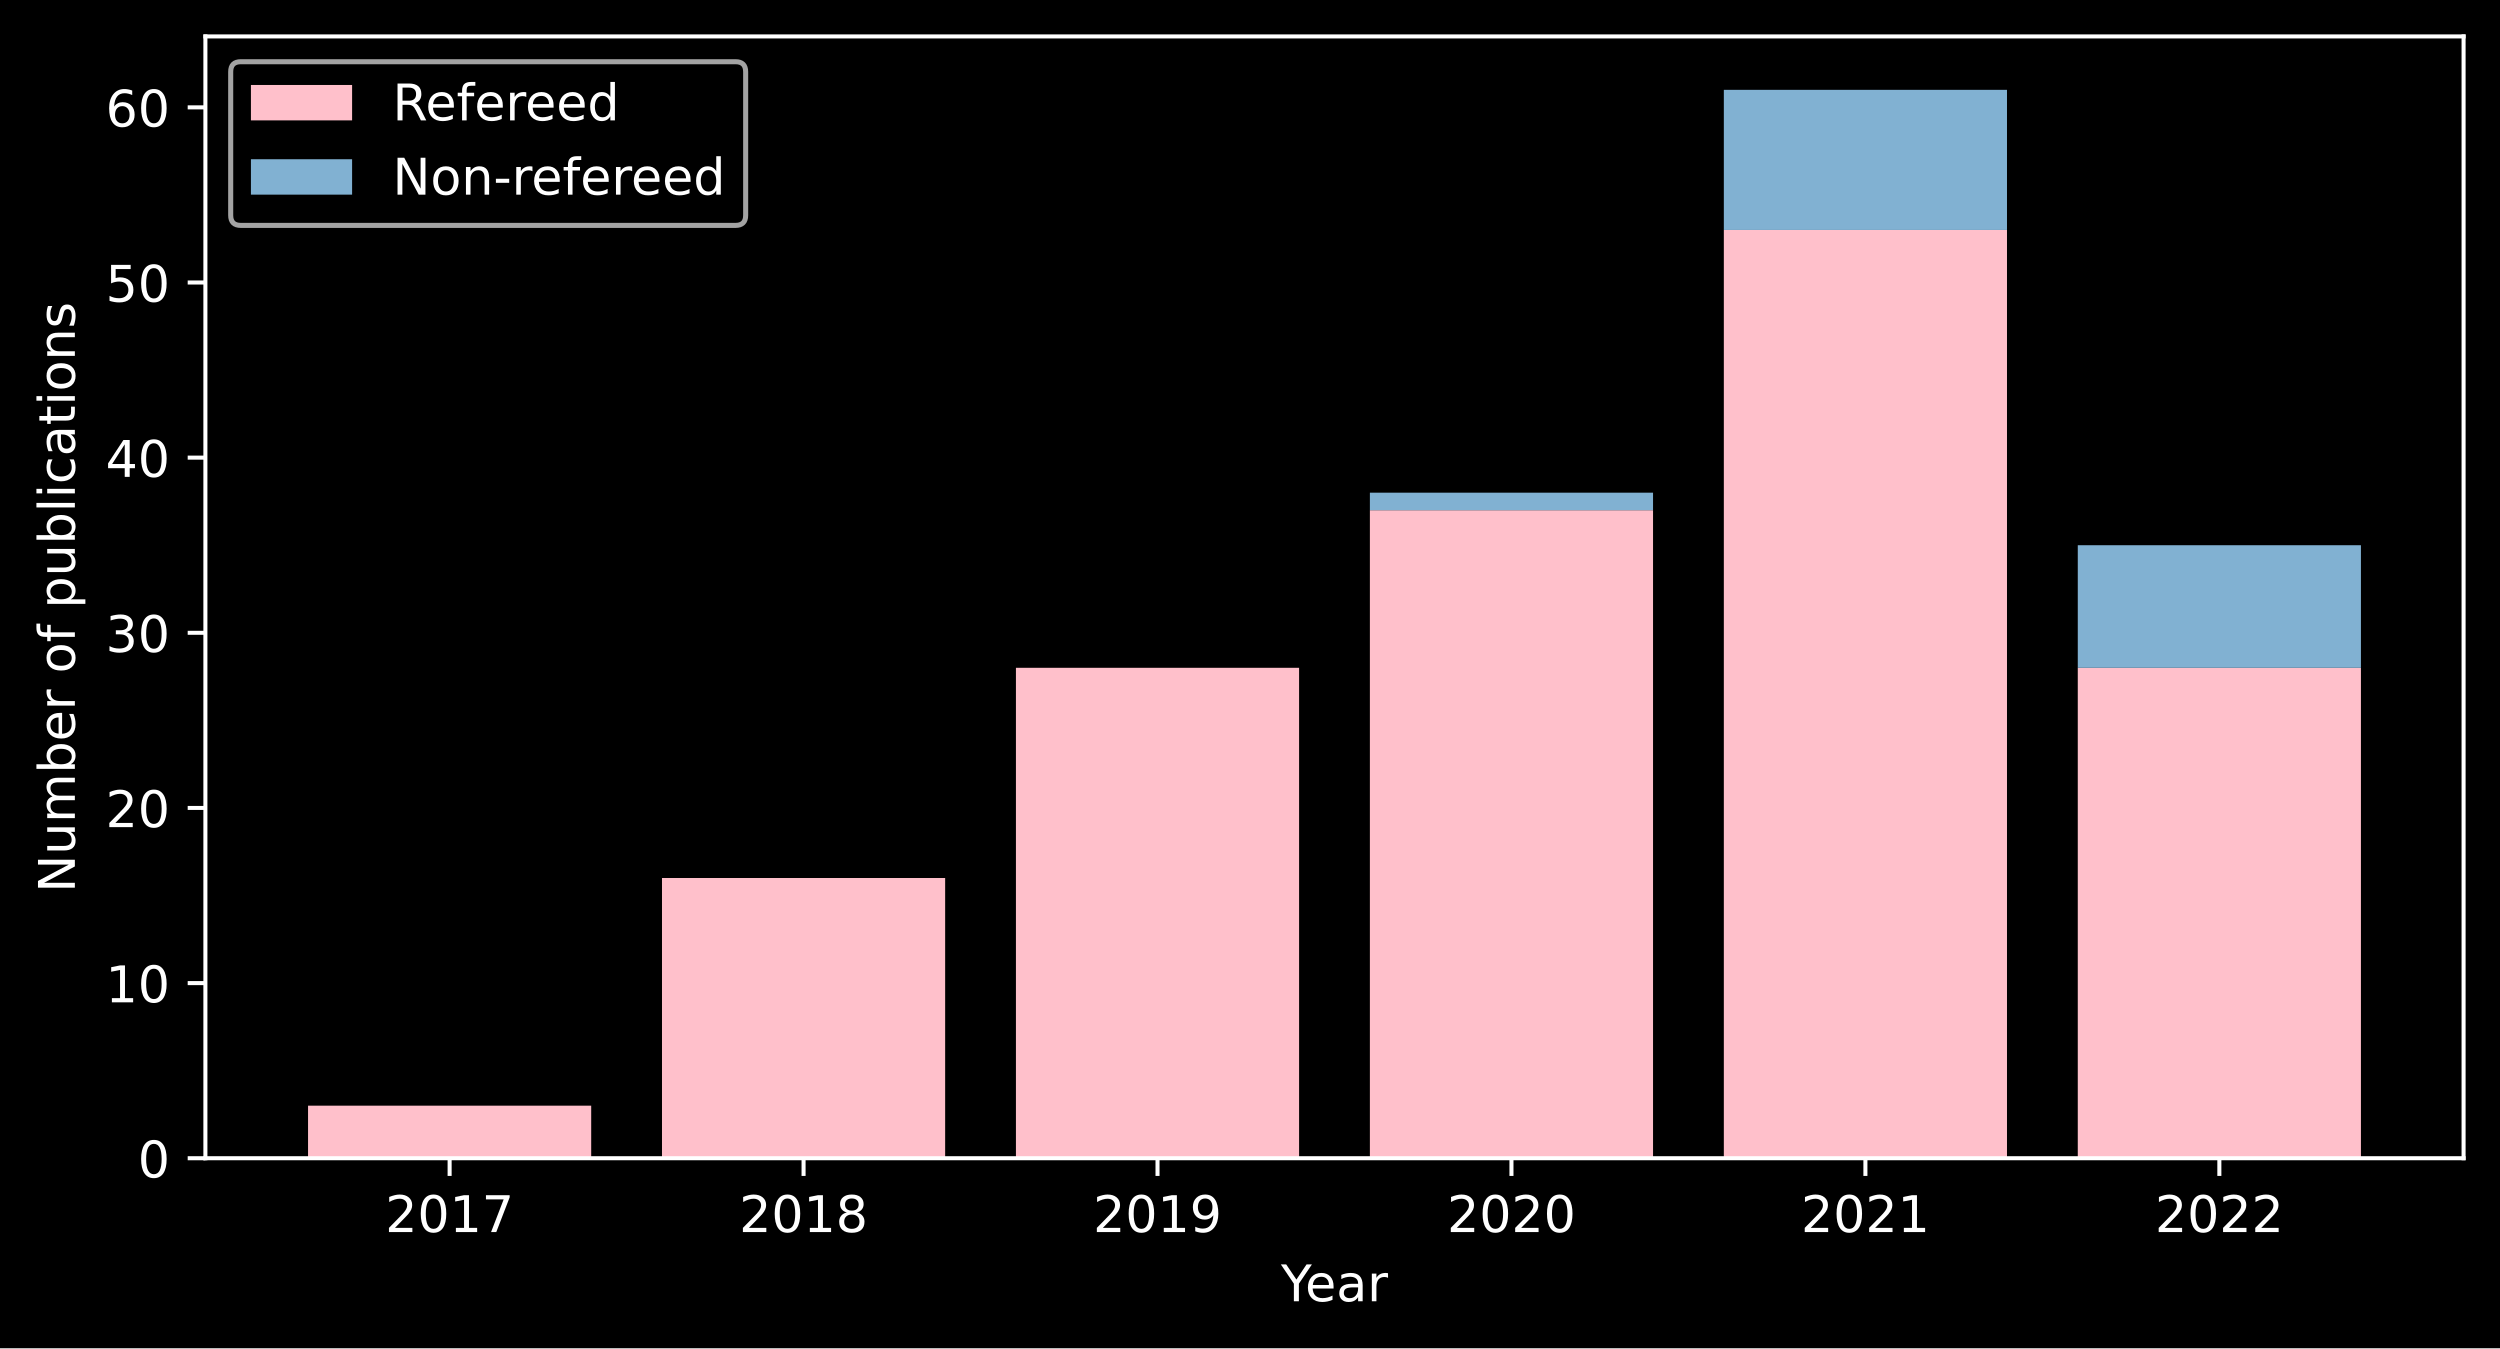
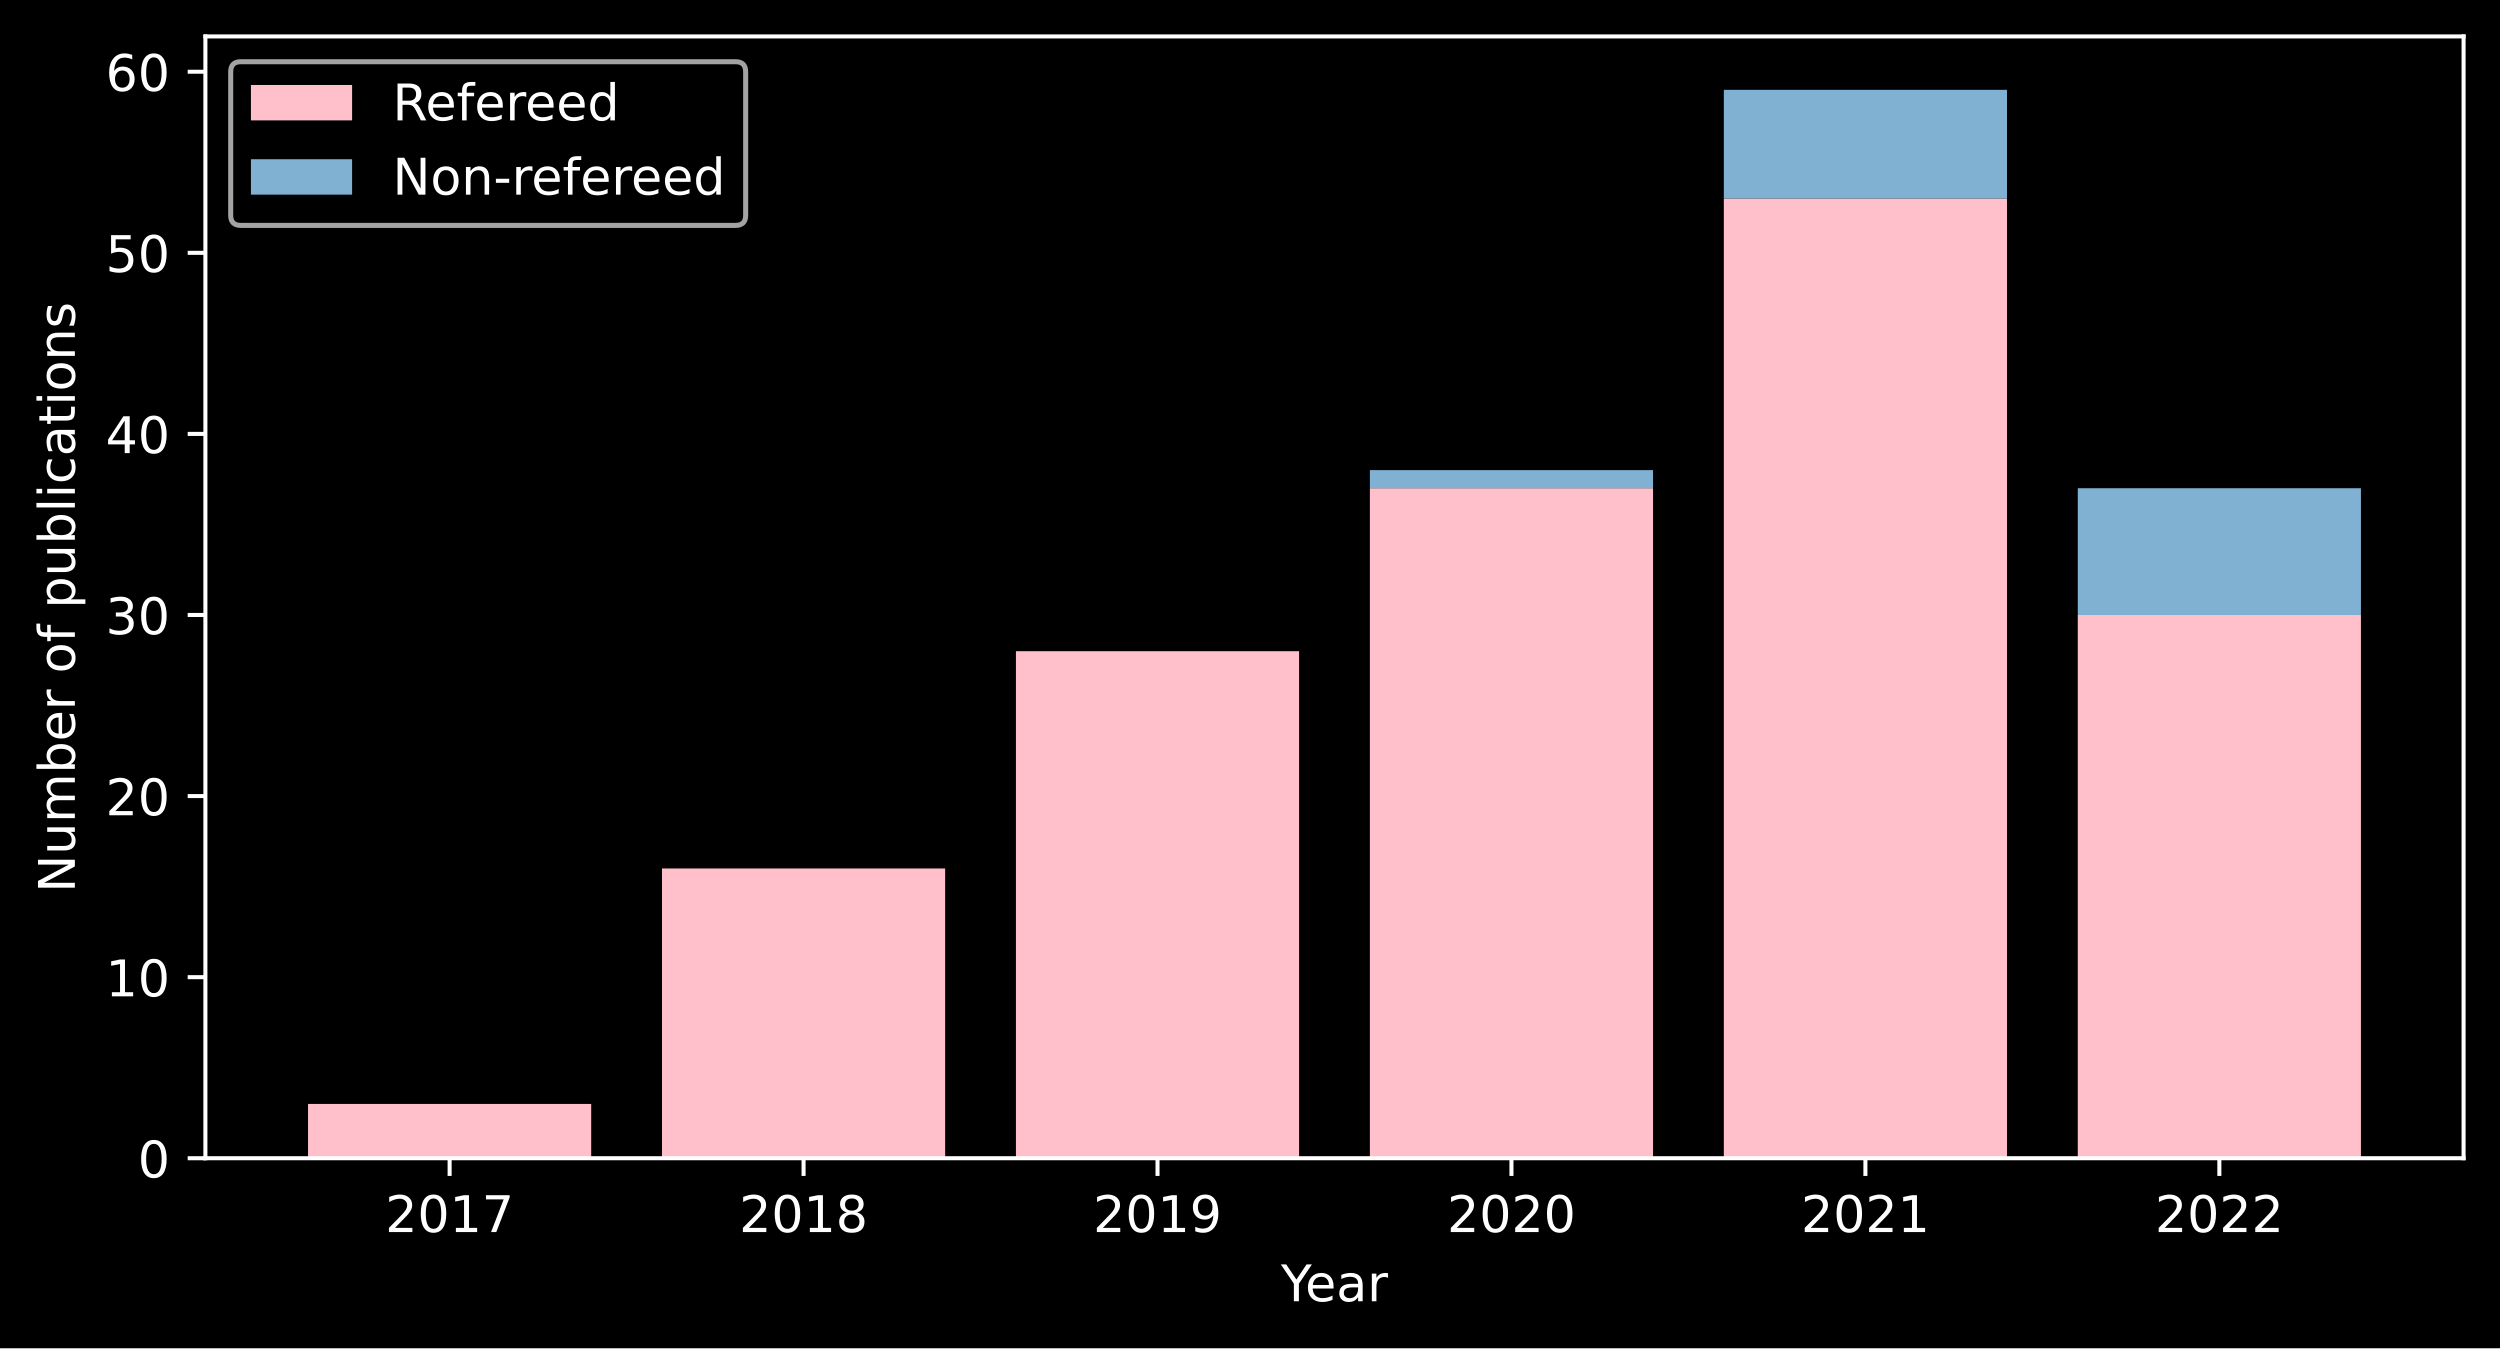
<svg xmlns="http://www.w3.org/2000/svg" xmlns:xlink="http://www.w3.org/1999/xlink" width="494.203pt" height="266.516pt" viewBox="0 0 494.203 266.516" version="1.1">
  <defs>
    <style type="text/css">*{stroke-linejoin: round; stroke-linecap: butt}</style>
  </defs>
  <g id="figure_1">
    <g id="patch_1">
      <path d="M 0 266.516  L 494.203 266.516  L 494.203 0  L 0 0  z " />
    </g>
    <g id="axes_1">
      <g id="patch_2">
        <path d="M 40.603 228.96  L 487.003 228.96  L 487.003 7.2  L 40.603 7.2  z " />
      </g>
      <g id="patch_3">
-         <path d="M 410.737 228.96  L 466.712 228.96  L 466.712 132.016  L 410.737 132.016  z " clip-path="url(#p47e999005f)" style="fill: #ffc0cb" />
+         <path d="M 410.737 228.96  L 466.712 228.96  L 466.712 121.57  L 410.737 121.57  z " clip-path="url(#p4debf9d6b7)" style="fill: #ffc0cb" />
      </g>
      <g id="patch_4">
-         <path d="M 340.769 228.96  L 396.744 228.96  L 396.744 45.458  L 340.769 45.458  z " clip-path="url(#p47e999005f)" style="fill: #ffc0cb" />
+         <path d="M 340.769 228.96  L 396.744 228.96  L 396.744 39.238  L 340.769 39.238  z " clip-path="url(#p4debf9d6b7)" style="fill: #ffc0cb" />
      </g>
      <g id="patch_5">
-         <path d="M 270.8 228.96  L 326.775 228.96  L 326.775 100.855  L 270.8 100.855  z " clip-path="url(#p47e999005f)" style="fill: #ffc0cb" />
+         <path d="M 270.8 228.96  L 326.775 228.96  L 326.775 96.513  L 270.8 96.513  z " clip-path="url(#p4debf9d6b7)" style="fill: #ffc0cb" />
      </g>
      <g id="patch_6">
-         <path d="M 200.831 228.96  L 256.806 228.96  L 256.806 132.016  L 200.831 132.016  z " clip-path="url(#p47e999005f)" style="fill: #ffc0cb" />
+         <path d="M 200.831 228.96  L 256.806 228.96  L 256.806 128.729  L 200.831 128.729  z " clip-path="url(#p4debf9d6b7)" style="fill: #ffc0cb" />
      </g>
      <g id="patch_7">
-         <path d="M 130.863 228.96  L 186.838 228.96  L 186.838 173.563  L 130.863 173.563  z " clip-path="url(#p47e999005f)" style="fill: #ffc0cb" />
+         <path d="M 130.863 228.96  L 186.838 228.96  L 186.838 171.685  L 130.863 171.685  z " clip-path="url(#p4debf9d6b7)" style="fill: #ffc0cb" />
      </g>
      <g id="patch_8">
-         <path d="M 60.894 228.96  L 116.869 228.96  L 116.869 218.573  L 60.894 218.573  z " clip-path="url(#p47e999005f)" style="fill: #ffc0cb" />
+         <path d="M 60.894 228.96  L 116.869 228.96  L 116.869 218.221  L 60.894 218.221  z " clip-path="url(#p4debf9d6b7)" style="fill: #ffc0cb" />
      </g>
      <g id="patch_9">
-         <path d="M 410.737 132.016  L 466.712 132.016  L 466.712 107.78  L 410.737 107.78  z " clip-path="url(#p47e999005f)" style="fill: #81b1d2" />
+         <path d="M 410.737 121.57  L 466.712 121.57  L 466.712 96.513  L 410.737 96.513  z " clip-path="url(#p4debf9d6b7)" style="fill: #81b1d2" />
      </g>
      <g id="patch_10">
-         <path d="M 340.769 45.458  L 396.744 45.458  L 396.744 17.76  L 340.769 17.76  z " clip-path="url(#p47e999005f)" style="fill: #81b1d2" />
+         <path d="M 340.769 39.238  L 396.744 39.238  L 396.744 17.76  L 340.769 17.76  z " clip-path="url(#p4debf9d6b7)" style="fill: #81b1d2" />
      </g>
      <g id="patch_11">
-         <path d="M 270.8 100.855  L 326.775 100.855  L 326.775 97.393  L 270.8 97.393  z " clip-path="url(#p47e999005f)" style="fill: #81b1d2" />
+         <path d="M 270.8 96.513  L 326.775 96.513  L 326.775 92.933  L 270.8 92.933  z " clip-path="url(#p4debf9d6b7)" style="fill: #81b1d2" />
      </g>
      <g id="patch_12">
-         <path d="M 200.831 132.016  L 256.806 132.016  L 256.806 132.016  L 200.831 132.016  z " clip-path="url(#p47e999005f)" style="fill: #81b1d2" />
+         <path d="M 200.831 128.729  L 256.806 128.729  L 256.806 128.729  L 200.831 128.729  z " clip-path="url(#p4debf9d6b7)" style="fill: #81b1d2" />
      </g>
      <g id="patch_13">
-         <path d="M 130.863 173.563  L 186.838 173.563  L 186.838 173.563  L 130.863 173.563  z " clip-path="url(#p47e999005f)" style="fill: #81b1d2" />
+         <path d="M 130.863 171.685  L 186.838 171.685  L 186.838 171.685  L 130.863 171.685  z " clip-path="url(#p4debf9d6b7)" style="fill: #81b1d2" />
      </g>
      <g id="patch_14">
-         <path d="M 60.894 218.573  L 116.869 218.573  L 116.869 218.573  L 60.894 218.573  z " clip-path="url(#p47e999005f)" style="fill: #81b1d2" />
+         <path d="M 60.894 218.221  L 116.869 218.221  L 116.869 218.221  L 60.894 218.221  z " clip-path="url(#p4debf9d6b7)" style="fill: #81b1d2" />
      </g>
      <g id="matplotlib.axis_1">
        <g id="xtick_1">
          <g id="line2d_1">
            <defs>
-               <path id="m7ca8f2fd3a" d="M 0 0  L 0 3.5  " style="stroke: #ffffff; stroke-width: 0.8" />
-             </defs>
-             <g>
-               <use xlink:href="#m7ca8f2fd3a" x="438.725" y="228.96" style="fill: #ffffff; stroke: #ffffff; stroke-width: 0.8" />
+               <path id="m9d9802f620" d="M 0 0  L 0 3.5  " style="stroke: #ffffff; stroke-width: 0.8" />
+             </defs>
+             <g>
+               <use xlink:href="#m9d9802f620" x="438.725" y="228.96" style="fill: #ffffff; stroke: #ffffff; stroke-width: 0.8" />
            </g>
          </g>
          <g id="text_1">
            <g style="fill: #ffffff" transform="translate(425.9998 243.5584)scale(0.1 -0.1)">
              <defs>
                <path id="DejaVuSans-32" d="M 1228 531  L 3431 531  L 3431 0  L 469 0  L 469 531  Q 828 903 1448 1529  Q 2069 2156 2228 2338  Q 2531 2678 2651 2914  Q 2772 3150 2772 3378  Q 2772 3750 2511 3984  Q 2250 4219 1831 4219  Q 1534 4219 1204 4116  Q 875 4013 500 3803  L 500 4441  Q 881 4594 1212 4672  Q 1544 4750 1819 4750  Q 2544 4750 2975 4387  Q 3406 4025 3406 3419  Q 3406 3131 3298 2873  Q 3191 2616 2906 2266  Q 2828 2175 2409 1742  Q 1991 1309 1228 531  z " transform="scale(0.015625)" />
                <path id="DejaVuSans-30" d="M 2034 4250  Q 1547 4250 1301 3770  Q 1056 3291 1056 2328  Q 1056 1369 1301 889  Q 1547 409 2034 409  Q 2525 409 2770 889  Q 3016 1369 3016 2328  Q 3016 3291 2770 3770  Q 2525 4250 2034 4250  z M 2034 4750  Q 2819 4750 3233 4129  Q 3647 3509 3647 2328  Q 3647 1150 3233 529  Q 2819 -91 2034 -91  Q 1250 -91 836 529  Q 422 1150 422 2328  Q 422 3509 836 4129  Q 1250 4750 2034 4750  z " transform="scale(0.015625)" />
              </defs>
              <use xlink:href="#DejaVuSans-32" />
              <use xlink:href="#DejaVuSans-30" x="63.623" />
              <use xlink:href="#DejaVuSans-32" x="127.246" />
              <use xlink:href="#DejaVuSans-32" x="190.869" />
            </g>
          </g>
        </g>
        <g id="xtick_2">
          <g id="line2d_2">
            <g>
-               <use xlink:href="#m7ca8f2fd3a" x="368.756" y="228.96" style="fill: #ffffff; stroke: #ffffff; stroke-width: 0.8" />
+               <use xlink:href="#m9d9802f620" x="368.756" y="228.96" style="fill: #ffffff; stroke: #ffffff; stroke-width: 0.8" />
            </g>
          </g>
          <g id="text_2">
            <g style="fill: #ffffff" transform="translate(356.0311 243.5584)scale(0.1 -0.1)">
              <defs>
                <path id="DejaVuSans-31" d="M 794 531  L 1825 531  L 1825 4091  L 703 3866  L 703 4441  L 1819 4666  L 2450 4666  L 2450 531  L 3481 531  L 3481 0  L 794 0  L 794 531  z " transform="scale(0.015625)" />
              </defs>
              <use xlink:href="#DejaVuSans-32" />
              <use xlink:href="#DejaVuSans-30" x="63.623" />
              <use xlink:href="#DejaVuSans-32" x="127.246" />
              <use xlink:href="#DejaVuSans-31" x="190.869" />
            </g>
          </g>
        </g>
        <g id="xtick_3">
          <g id="line2d_3">
            <g>
-               <use xlink:href="#m7ca8f2fd3a" x="298.787" y="228.96" style="fill: #ffffff; stroke: #ffffff; stroke-width: 0.8" />
+               <use xlink:href="#m9d9802f620" x="298.787" y="228.96" style="fill: #ffffff; stroke: #ffffff; stroke-width: 0.8" />
            </g>
          </g>
          <g id="text_3">
            <g style="fill: #ffffff" transform="translate(286.0625 243.5584)scale(0.1 -0.1)">
              <use xlink:href="#DejaVuSans-32" />
              <use xlink:href="#DejaVuSans-30" x="63.623" />
              <use xlink:href="#DejaVuSans-32" x="127.246" />
              <use xlink:href="#DejaVuSans-30" x="190.869" />
            </g>
          </g>
        </g>
        <g id="xtick_4">
          <g id="line2d_4">
            <g>
-               <use xlink:href="#m7ca8f2fd3a" x="228.819" y="228.96" style="fill: #ffffff; stroke: #ffffff; stroke-width: 0.8" />
+               <use xlink:href="#m9d9802f620" x="228.819" y="228.96" style="fill: #ffffff; stroke: #ffffff; stroke-width: 0.8" />
            </g>
          </g>
          <g id="text_4">
            <g style="fill: #ffffff" transform="translate(216.0938 243.5584)scale(0.1 -0.1)">
              <defs>
                <path id="DejaVuSans-39" d="M 703 97  L 703 672  Q 941 559 1184 500  Q 1428 441 1663 441  Q 2288 441 2617 861  Q 2947 1281 2994 2138  Q 2813 1869 2534 1725  Q 2256 1581 1919 1581  Q 1219 1581 811 2004  Q 403 2428 403 3163  Q 403 3881 828 4315  Q 1253 4750 1959 4750  Q 2769 4750 3195 4129  Q 3622 3509 3622 2328  Q 3622 1225 3098 567  Q 2575 -91 1691 -91  Q 1453 -91 1209 -44  Q 966 3 703 97  z M 1959 2075  Q 2384 2075 2632 2365  Q 2881 2656 2881 3163  Q 2881 3666 2632 3958  Q 2384 4250 1959 4250  Q 1534 4250 1286 3958  Q 1038 3666 1038 3163  Q 1038 2656 1286 2365  Q 1534 2075 1959 2075  z " transform="scale(0.015625)" />
              </defs>
              <use xlink:href="#DejaVuSans-32" />
              <use xlink:href="#DejaVuSans-30" x="63.623" />
              <use xlink:href="#DejaVuSans-31" x="127.246" />
              <use xlink:href="#DejaVuSans-39" x="190.869" />
            </g>
          </g>
        </g>
        <g id="xtick_5">
          <g id="line2d_5">
            <g>
-               <use xlink:href="#m7ca8f2fd3a" x="158.85" y="228.96" style="fill: #ffffff; stroke: #ffffff; stroke-width: 0.8" />
+               <use xlink:href="#m9d9802f620" x="158.85" y="228.96" style="fill: #ffffff; stroke: #ffffff; stroke-width: 0.8" />
            </g>
          </g>
          <g id="text_5">
            <g style="fill: #ffffff" transform="translate(146.1251 243.5584)scale(0.1 -0.1)">
              <defs>
                <path id="DejaVuSans-38" d="M 2034 2216  Q 1584 2216 1326 1975  Q 1069 1734 1069 1313  Q 1069 891 1326 650  Q 1584 409 2034 409  Q 2484 409 2743 651  Q 3003 894 3003 1313  Q 3003 1734 2745 1975  Q 2488 2216 2034 2216  z M 1403 2484  Q 997 2584 770 2862  Q 544 3141 544 3541  Q 544 4100 942 4425  Q 1341 4750 2034 4750  Q 2731 4750 3128 4425  Q 3525 4100 3525 3541  Q 3525 3141 3298 2862  Q 3072 2584 2669 2484  Q 3125 2378 3379 2068  Q 3634 1759 3634 1313  Q 3634 634 3220 271  Q 2806 -91 2034 -91  Q 1263 -91 848 271  Q 434 634 434 1313  Q 434 1759 690 2068  Q 947 2378 1403 2484  z M 1172 3481  Q 1172 3119 1398 2916  Q 1625 2713 2034 2713  Q 2441 2713 2670 2916  Q 2900 3119 2900 3481  Q 2900 3844 2670 4047  Q 2441 4250 2034 4250  Q 1625 4250 1398 4047  Q 1172 3844 1172 3481  z " transform="scale(0.015625)" />
              </defs>
              <use xlink:href="#DejaVuSans-32" />
              <use xlink:href="#DejaVuSans-30" x="63.623" />
              <use xlink:href="#DejaVuSans-31" x="127.246" />
              <use xlink:href="#DejaVuSans-38" x="190.869" />
            </g>
          </g>
        </g>
        <g id="xtick_6">
          <g id="line2d_6">
            <g>
-               <use xlink:href="#m7ca8f2fd3a" x="88.881" y="228.96" style="fill: #ffffff; stroke: #ffffff; stroke-width: 0.8" />
+               <use xlink:href="#m9d9802f620" x="88.881" y="228.96" style="fill: #ffffff; stroke: #ffffff; stroke-width: 0.8" />
            </g>
          </g>
          <g id="text_6">
            <g style="fill: #ffffff" transform="translate(76.1565 243.5584)scale(0.1 -0.1)">
              <defs>
                <path id="DejaVuSans-37" d="M 525 4666  L 3525 4666  L 3525 4397  L 1831 0  L 1172 0  L 2766 4134  L 525 4134  L 525 4666  z " transform="scale(0.015625)" />
              </defs>
              <use xlink:href="#DejaVuSans-32" />
              <use xlink:href="#DejaVuSans-30" x="63.623" />
              <use xlink:href="#DejaVuSans-31" x="127.246" />
              <use xlink:href="#DejaVuSans-37" x="190.869" />
            </g>
          </g>
        </g>
        <g id="text_7">
          <g style="fill: #ffffff" transform="translate(253.2156 257.2366)scale(0.1 -0.1)">
            <defs>
              <path id="DejaVuSans-59" d="M -13 4666  L 666 4666  L 1959 2747  L 3244 4666  L 3922 4666  L 2272 2222  L 2272 0  L 1638 0  L 1638 2222  L -13 4666  z " transform="scale(0.015625)" />
              <path id="DejaVuSans-65" d="M 3597 1894  L 3597 1613  L 953 1613  Q 991 1019 1311 708  Q 1631 397 2203 397  Q 2534 397 2845 478  Q 3156 559 3463 722  L 3463 178  Q 3153 47 2828 -22  Q 2503 -91 2169 -91  Q 1331 -91 842 396  Q 353 884 353 1716  Q 353 2575 817 3079  Q 1281 3584 2069 3584  Q 2775 3584 3186 3129  Q 3597 2675 3597 1894  z M 3022 2063  Q 3016 2534 2758 2815  Q 2500 3097 2075 3097  Q 1594 3097 1305 2825  Q 1016 2553 972 2059  L 3022 2063  z " transform="scale(0.015625)" />
              <path id="DejaVuSans-61" d="M 2194 1759  Q 1497 1759 1228 1600  Q 959 1441 959 1056  Q 959 750 1161 570  Q 1363 391 1709 391  Q 2188 391 2477 730  Q 2766 1069 2766 1631  L 2766 1759  L 2194 1759  z M 3341 1997  L 3341 0  L 2766 0  L 2766 531  Q 2569 213 2275 61  Q 1981 -91 1556 -91  Q 1019 -91 701 211  Q 384 513 384 1019  Q 384 1609 779 1909  Q 1175 2209 1959 2209  L 2766 2209  L 2766 2266  Q 2766 2663 2505 2880  Q 2244 3097 1772 3097  Q 1472 3097 1187 3025  Q 903 2953 641 2809  L 641 3341  Q 956 3463 1253 3523  Q 1550 3584 1831 3584  Q 2591 3584 2966 3190  Q 3341 2797 3341 1997  z " transform="scale(0.015625)" />
              <path id="DejaVuSans-72" d="M 2631 2963  Q 2534 3019 2420 3045  Q 2306 3072 2169 3072  Q 1681 3072 1420 2755  Q 1159 2438 1159 1844  L 1159 0  L 581 0  L 581 3500  L 1159 3500  L 1159 2956  Q 1341 3275 1631 3429  Q 1922 3584 2338 3584  Q 2397 3584 2469 3576  Q 2541 3569 2628 3553  L 2631 2963  z " transform="scale(0.015625)" />
            </defs>
            <use xlink:href="#DejaVuSans-59" />
            <use xlink:href="#DejaVuSans-65" x="47.834" />
            <use xlink:href="#DejaVuSans-61" x="109.357" />
            <use xlink:href="#DejaVuSans-72" x="170.637" />
          </g>
        </g>
      </g>
      <g id="matplotlib.axis_2">
        <g id="ytick_1">
          <g id="line2d_7">
            <defs>
-               <path id="mb0b009bfa7" d="M 0 0  L -3.5 0  " style="stroke: #ffffff; stroke-width: 0.8" />
-             </defs>
-             <g>
-               <use xlink:href="#mb0b009bfa7" x="40.603" y="228.96" style="fill: #ffffff; stroke: #ffffff; stroke-width: 0.8" />
+               <path id="meb8565c461" d="M 0 0  L -3.5 0  " style="stroke: #ffffff; stroke-width: 0.8" />
+             </defs>
+             <g>
+               <use xlink:href="#meb8565c461" x="40.603" y="228.96" style="fill: #ffffff; stroke: #ffffff; stroke-width: 0.8" />
            </g>
          </g>
          <g id="text_8">
            <g style="fill: #ffffff" transform="translate(27.24063 232.7592)scale(0.1 -0.1)">
              <use xlink:href="#DejaVuSans-30" />
            </g>
          </g>
        </g>
        <g id="ytick_2">
          <g id="line2d_8">
            <g>
-               <use xlink:href="#mb0b009bfa7" x="40.603" y="194.337" style="fill: #ffffff; stroke: #ffffff; stroke-width: 0.8" />
+               <use xlink:href="#meb8565c461" x="40.603" y="193.163" style="fill: #ffffff; stroke: #ffffff; stroke-width: 0.8" />
            </g>
          </g>
          <g id="text_9">
-             <g style="fill: #ffffff" transform="translate(20.87813 198.1363)scale(0.1 -0.1)">
+             <g style="fill: #ffffff" transform="translate(20.87813 196.9626)scale(0.1 -0.1)">
              <use xlink:href="#DejaVuSans-31" />
              <use xlink:href="#DejaVuSans-30" x="63.623" />
            </g>
          </g>
        </g>
        <g id="ytick_3">
          <g id="line2d_9">
            <g>
-               <use xlink:href="#mb0b009bfa7" x="40.603" y="159.714" style="fill: #ffffff; stroke: #ffffff; stroke-width: 0.8" />
+               <use xlink:href="#meb8565c461" x="40.603" y="157.367" style="fill: #ffffff; stroke: #ffffff; stroke-width: 0.8" />
            </g>
          </g>
          <g id="text_10">
-             <g style="fill: #ffffff" transform="translate(20.87813 163.5133)scale(0.1 -0.1)">
+             <g style="fill: #ffffff" transform="translate(20.87813 161.166)scale(0.1 -0.1)">
              <use xlink:href="#DejaVuSans-32" />
              <use xlink:href="#DejaVuSans-30" x="63.623" />
            </g>
          </g>
        </g>
        <g id="ytick_4">
          <g id="line2d_10">
            <g>
-               <use xlink:href="#mb0b009bfa7" x="40.603" y="125.091" style="fill: #ffffff; stroke: #ffffff; stroke-width: 0.8" />
+               <use xlink:href="#meb8565c461" x="40.603" y="121.57" style="fill: #ffffff; stroke: #ffffff; stroke-width: 0.8" />
            </g>
          </g>
          <g id="text_11">
-             <g style="fill: #ffffff" transform="translate(20.87813 128.8904)scale(0.1 -0.1)">
+             <g style="fill: #ffffff" transform="translate(20.87813 125.3694)scale(0.1 -0.1)">
              <defs>
                <path id="DejaVuSans-33" d="M 2597 2516  Q 3050 2419 3304 2112  Q 3559 1806 3559 1356  Q 3559 666 3084 287  Q 2609 -91 1734 -91  Q 1441 -91 1130 -33  Q 819 25 488 141  L 488 750  Q 750 597 1062 519  Q 1375 441 1716 441  Q 2309 441 2620 675  Q 2931 909 2931 1356  Q 2931 1769 2642 2001  Q 2353 2234 1838 2234  L 1294 2234  L 1294 2753  L 1863 2753  Q 2328 2753 2575 2939  Q 2822 3125 2822 3475  Q 2822 3834 2567 4026  Q 2313 4219 1838 4219  Q 1578 4219 1281 4162  Q 984 4106 628 3988  L 628 4550  Q 988 4650 1302 4700  Q 1616 4750 1894 4750  Q 2613 4750 3031 4423  Q 3450 4097 3450 3541  Q 3450 3153 3228 2886  Q 3006 2619 2597 2516  z " transform="scale(0.015625)" />
              </defs>
              <use xlink:href="#DejaVuSans-33" />
              <use xlink:href="#DejaVuSans-30" x="63.623" />
            </g>
          </g>
        </g>
        <g id="ytick_5">
          <g id="line2d_11">
            <g>
-               <use xlink:href="#mb0b009bfa7" x="40.603" y="90.468" style="fill: #ffffff; stroke: #ffffff; stroke-width: 0.8" />
+               <use xlink:href="#meb8565c461" x="40.603" y="85.774" style="fill: #ffffff; stroke: #ffffff; stroke-width: 0.8" />
            </g>
          </g>
          <g id="text_12">
-             <g style="fill: #ffffff" transform="translate(20.87813 94.26741)scale(0.1 -0.1)">
+             <g style="fill: #ffffff" transform="translate(20.87813 89.57278)scale(0.1 -0.1)">
              <defs>
                <path id="DejaVuSans-34" d="M 2419 4116  L 825 1625  L 2419 1625  L 2419 4116  z M 2253 4666  L 3047 4666  L 3047 1625  L 3713 1625  L 3713 1100  L 3047 1100  L 3047 0  L 2419 0  L 2419 1100  L 313 1100  L 313 1709  L 2253 4666  z " transform="scale(0.015625)" />
              </defs>
              <use xlink:href="#DejaVuSans-34" />
              <use xlink:href="#DejaVuSans-30" x="63.623" />
            </g>
          </g>
        </g>
        <g id="ytick_6">
          <g id="line2d_12">
            <g>
-               <use xlink:href="#mb0b009bfa7" x="40.603" y="55.845" style="fill: #ffffff; stroke: #ffffff; stroke-width: 0.8" />
+               <use xlink:href="#meb8565c461" x="40.603" y="49.977" style="fill: #ffffff; stroke: #ffffff; stroke-width: 0.8" />
            </g>
          </g>
          <g id="text_13">
-             <g style="fill: #ffffff" transform="translate(20.87813 59.64446)scale(0.1 -0.1)">
+             <g style="fill: #ffffff" transform="translate(20.87813 53.77617)scale(0.1 -0.1)">
              <defs>
                <path id="DejaVuSans-35" d="M 691 4666  L 3169 4666  L 3169 4134  L 1269 4134  L 1269 2991  Q 1406 3038 1543 3061  Q 1681 3084 1819 3084  Q 2600 3084 3056 2656  Q 3513 2228 3513 1497  Q 3513 744 3044 326  Q 2575 -91 1722 -91  Q 1428 -91 1123 -41  Q 819 9 494 109  L 494 744  Q 775 591 1075 516  Q 1375 441 1709 441  Q 2250 441 2565 725  Q 2881 1009 2881 1497  Q 2881 1984 2565 2268  Q 2250 2553 1709 2553  Q 1456 2553 1204 2497  Q 953 2441 691 2322  L 691 4666  z " transform="scale(0.015625)" />
              </defs>
              <use xlink:href="#DejaVuSans-35" />
              <use xlink:href="#DejaVuSans-30" x="63.623" />
            </g>
          </g>
        </g>
        <g id="ytick_7">
          <g id="line2d_13">
            <g>
-               <use xlink:href="#mb0b009bfa7" x="40.603" y="21.222" style="fill: #ffffff; stroke: #ffffff; stroke-width: 0.8" />
+               <use xlink:href="#meb8565c461" x="40.603" y="14.18" style="fill: #ffffff; stroke: #ffffff; stroke-width: 0.8" />
            </g>
          </g>
          <g id="text_14">
-             <g style="fill: #ffffff" transform="translate(20.87813 25.02151)scale(0.1 -0.1)">
+             <g style="fill: #ffffff" transform="translate(20.87813 17.97956)scale(0.1 -0.1)">
              <defs>
                <path id="DejaVuSans-36" d="M 2113 2584  Q 1688 2584 1439 2293  Q 1191 2003 1191 1497  Q 1191 994 1439 701  Q 1688 409 2113 409  Q 2538 409 2786 701  Q 3034 994 3034 1497  Q 3034 2003 2786 2293  Q 2538 2584 2113 2584  z M 3366 4563  L 3366 3988  Q 3128 4100 2886 4159  Q 2644 4219 2406 4219  Q 1781 4219 1451 3797  Q 1122 3375 1075 2522  Q 1259 2794 1537 2939  Q 1816 3084 2150 3084  Q 2853 3084 3261 2657  Q 3669 2231 3669 1497  Q 3669 778 3244 343  Q 2819 -91 2113 -91  Q 1303 -91 875 529  Q 447 1150 447 2328  Q 447 3434 972 4092  Q 1497 4750 2381 4750  Q 2619 4750 2861 4703  Q 3103 4656 3366 4563  z " transform="scale(0.015625)" />
              </defs>
              <use xlink:href="#DejaVuSans-36" />
              <use xlink:href="#DejaVuSans-30" x="63.623" />
            </g>
          </g>
        </g>
        <g id="text_15">
          <g style="fill: #ffffff" transform="translate(14.79844 176.4542)rotate(-90)scale(0.1 -0.1)">
            <defs>
              <path id="DejaVuSans-4e" d="M 628 4666  L 1478 4666  L 3547 763  L 3547 4666  L 4159 4666  L 4159 0  L 3309 0  L 1241 3903  L 1241 0  L 628 0  L 628 4666  z " transform="scale(0.015625)" />
              <path id="DejaVuSans-75" d="M 544 1381  L 544 3500  L 1119 3500  L 1119 1403  Q 1119 906 1312 657  Q 1506 409 1894 409  Q 2359 409 2629 706  Q 2900 1003 2900 1516  L 2900 3500  L 3475 3500  L 3475 0  L 2900 0  L 2900 538  Q 2691 219 2414 64  Q 2138 -91 1772 -91  Q 1169 -91 856 284  Q 544 659 544 1381  z M 1991 3584  L 1991 3584  z " transform="scale(0.015625)" />
              <path id="DejaVuSans-6d" d="M 3328 2828  Q 3544 3216 3844 3400  Q 4144 3584 4550 3584  Q 5097 3584 5394 3201  Q 5691 2819 5691 2113  L 5691 0  L 5113 0  L 5113 2094  Q 5113 2597 4934 2840  Q 4756 3084 4391 3084  Q 3944 3084 3684 2787  Q 3425 2491 3425 1978  L 3425 0  L 2847 0  L 2847 2094  Q 2847 2600 2669 2842  Q 2491 3084 2119 3084  Q 1678 3084 1418 2786  Q 1159 2488 1159 1978  L 1159 0  L 581 0  L 581 3500  L 1159 3500  L 1159 2956  Q 1356 3278 1631 3431  Q 1906 3584 2284 3584  Q 2666 3584 2933 3390  Q 3200 3197 3328 2828  z " transform="scale(0.015625)" />
              <path id="DejaVuSans-62" d="M 3116 1747  Q 3116 2381 2855 2742  Q 2594 3103 2138 3103  Q 1681 3103 1420 2742  Q 1159 2381 1159 1747  Q 1159 1113 1420 752  Q 1681 391 2138 391  Q 2594 391 2855 752  Q 3116 1113 3116 1747  z M 1159 2969  Q 1341 3281 1617 3432  Q 1894 3584 2278 3584  Q 2916 3584 3314 3078  Q 3713 2572 3713 1747  Q 3713 922 3314 415  Q 2916 -91 2278 -91  Q 1894 -91 1617 61  Q 1341 213 1159 525  L 1159 0  L 581 0  L 581 4863  L 1159 4863  L 1159 2969  z " transform="scale(0.015625)" />
              <path id="DejaVuSans-20" transform="scale(0.015625)" />
              <path id="DejaVuSans-6f" d="M 1959 3097  Q 1497 3097 1228 2736  Q 959 2375 959 1747  Q 959 1119 1226 758  Q 1494 397 1959 397  Q 2419 397 2687 759  Q 2956 1122 2956 1747  Q 2956 2369 2687 2733  Q 2419 3097 1959 3097  z M 1959 3584  Q 2709 3584 3137 3096  Q 3566 2609 3566 1747  Q 3566 888 3137 398  Q 2709 -91 1959 -91  Q 1206 -91 779 398  Q 353 888 353 1747  Q 353 2609 779 3096  Q 1206 3584 1959 3584  z " transform="scale(0.015625)" />
              <path id="DejaVuSans-66" d="M 2375 4863  L 2375 4384  L 1825 4384  Q 1516 4384 1395 4259  Q 1275 4134 1275 3809  L 1275 3500  L 2222 3500  L 2222 3053  L 1275 3053  L 1275 0  L 697 0  L 697 3053  L 147 3053  L 147 3500  L 697 3500  L 697 3744  Q 697 4328 969 4595  Q 1241 4863 1831 4863  L 2375 4863  z " transform="scale(0.015625)" />
              <path id="DejaVuSans-70" d="M 1159 525  L 1159 -1331  L 581 -1331  L 581 3500  L 1159 3500  L 1159 2969  Q 1341 3281 1617 3432  Q 1894 3584 2278 3584  Q 2916 3584 3314 3078  Q 3713 2572 3713 1747  Q 3713 922 3314 415  Q 2916 -91 2278 -91  Q 1894 -91 1617 61  Q 1341 213 1159 525  z M 3116 1747  Q 3116 2381 2855 2742  Q 2594 3103 2138 3103  Q 1681 3103 1420 2742  Q 1159 2381 1159 1747  Q 1159 1113 1420 752  Q 1681 391 2138 391  Q 2594 391 2855 752  Q 3116 1113 3116 1747  z " transform="scale(0.015625)" />
              <path id="DejaVuSans-6c" d="M 603 4863  L 1178 4863  L 1178 0  L 603 0  L 603 4863  z " transform="scale(0.015625)" />
              <path id="DejaVuSans-69" d="M 603 3500  L 1178 3500  L 1178 0  L 603 0  L 603 3500  z M 603 4863  L 1178 4863  L 1178 4134  L 603 4134  L 603 4863  z " transform="scale(0.015625)" />
              <path id="DejaVuSans-63" d="M 3122 3366  L 3122 2828  Q 2878 2963 2633 3030  Q 2388 3097 2138 3097  Q 1578 3097 1268 2742  Q 959 2388 959 1747  Q 959 1106 1268 751  Q 1578 397 2138 397  Q 2388 397 2633 464  Q 2878 531 3122 666  L 3122 134  Q 2881 22 2623 -34  Q 2366 -91 2075 -91  Q 1284 -91 818 406  Q 353 903 353 1747  Q 353 2603 823 3093  Q 1294 3584 2113 3584  Q 2378 3584 2631 3529  Q 2884 3475 3122 3366  z " transform="scale(0.015625)" />
              <path id="DejaVuSans-74" d="M 1172 4494  L 1172 3500  L 2356 3500  L 2356 3053  L 1172 3053  L 1172 1153  Q 1172 725 1289 603  Q 1406 481 1766 481  L 2356 481  L 2356 0  L 1766 0  Q 1100 0 847 248  Q 594 497 594 1153  L 594 3053  L 172 3053  L 172 3500  L 594 3500  L 594 4494  L 1172 4494  z " transform="scale(0.015625)" />
              <path id="DejaVuSans-6e" d="M 3513 2113  L 3513 0  L 2938 0  L 2938 2094  Q 2938 2591 2744 2837  Q 2550 3084 2163 3084  Q 1697 3084 1428 2787  Q 1159 2491 1159 1978  L 1159 0  L 581 0  L 581 3500  L 1159 3500  L 1159 2956  Q 1366 3272 1645 3428  Q 1925 3584 2291 3584  Q 2894 3584 3203 3211  Q 3513 2838 3513 2113  z " transform="scale(0.015625)" />
              <path id="DejaVuSans-73" d="M 2834 3397  L 2834 2853  Q 2591 2978 2328 3040  Q 2066 3103 1784 3103  Q 1356 3103 1142 2972  Q 928 2841 928 2578  Q 928 2378 1081 2264  Q 1234 2150 1697 2047  L 1894 2003  Q 2506 1872 2764 1633  Q 3022 1394 3022 966  Q 3022 478 2636 193  Q 2250 -91 1575 -91  Q 1294 -91 989 -36  Q 684 19 347 128  L 347 722  Q 666 556 975 473  Q 1284 391 1588 391  Q 1994 391 2212 530  Q 2431 669 2431 922  Q 2431 1156 2273 1281  Q 2116 1406 1581 1522  L 1381 1569  Q 847 1681 609 1914  Q 372 2147 372 2553  Q 372 3047 722 3315  Q 1072 3584 1716 3584  Q 2034 3584 2315 3537  Q 2597 3491 2834 3397  z " transform="scale(0.015625)" />
            </defs>
            <use xlink:href="#DejaVuSans-4e" />
            <use xlink:href="#DejaVuSans-75" x="74.805" />
            <use xlink:href="#DejaVuSans-6d" x="138.184" />
            <use xlink:href="#DejaVuSans-62" x="235.596" />
            <use xlink:href="#DejaVuSans-65" x="299.072" />
            <use xlink:href="#DejaVuSans-72" x="360.596" />
            <use xlink:href="#DejaVuSans-20" x="401.709" />
            <use xlink:href="#DejaVuSans-6f" x="433.496" />
            <use xlink:href="#DejaVuSans-66" x="494.678" />
            <use xlink:href="#DejaVuSans-20" x="529.883" />
            <use xlink:href="#DejaVuSans-70" x="561.67" />
            <use xlink:href="#DejaVuSans-75" x="625.146" />
            <use xlink:href="#DejaVuSans-62" x="688.525" />
            <use xlink:href="#DejaVuSans-6c" x="752.002" />
            <use xlink:href="#DejaVuSans-69" x="779.785" />
            <use xlink:href="#DejaVuSans-63" x="807.568" />
            <use xlink:href="#DejaVuSans-61" x="862.549" />
            <use xlink:href="#DejaVuSans-74" x="923.828" />
            <use xlink:href="#DejaVuSans-69" x="963.037" />
            <use xlink:href="#DejaVuSans-6f" x="990.82" />
            <use xlink:href="#DejaVuSans-6e" x="1052.002" />
            <use xlink:href="#DejaVuSans-73" x="1115.381" />
          </g>
        </g>
      </g>
      <g id="patch_15">
        <path d="M 40.603 228.96  L 40.603 7.2  " style="fill: none; stroke: #ffffff; stroke-width: 0.8; stroke-linejoin: miter; stroke-linecap: square" />
      </g>
      <g id="patch_16">
        <path d="M 487.003 228.96  L 487.003 7.2  " style="fill: none; stroke: #ffffff; stroke-width: 0.8; stroke-linejoin: miter; stroke-linecap: square" />
      </g>
      <g id="patch_17">
        <path d="M 40.603 228.96  L 487.003 228.96  " style="fill: none; stroke: #ffffff; stroke-width: 0.8; stroke-linejoin: miter; stroke-linecap: square" />
      </g>
      <g id="patch_18">
        <path d="M 40.603 7.2  L 487.003 7.2  " style="fill: none; stroke: #ffffff; stroke-width: 0.8; stroke-linejoin: miter; stroke-linecap: square" />
      </g>
      <g id="legend_1">
        <g id="patch_19">
          <path d="M 47.603 44.556  L 145.402 44.556  Q 147.402 44.556 147.402 42.556  L 147.402 14.2  Q 147.402 12.2 145.402 12.2  L 47.603 12.2  Q 45.603 12.2 45.603 14.2  L 45.603 42.556  Q 45.603 44.556 47.603 44.556  z " style="opacity: 0.8; stroke: #cccccc; stroke-linejoin: miter" />
        </g>
        <g id="patch_20">
          <path d="M 49.603 23.798  L 69.603 23.798  L 69.603 16.798  L 49.603 16.798  z " style="fill: #ffc0cb" />
        </g>
        <g id="text_16">
          <g style="fill: #ffffff" transform="translate(77.60313 23.79844)scale(0.1 -0.1)">
            <defs>
              <path id="DejaVuSans-52" d="M 2841 2188  Q 3044 2119 3236 1894  Q 3428 1669 3622 1275  L 4263 0  L 3584 0  L 2988 1197  Q 2756 1666 2539 1819  Q 2322 1972 1947 1972  L 1259 1972  L 1259 0  L 628 0  L 628 4666  L 2053 4666  Q 2853 4666 3247 4331  Q 3641 3997 3641 3322  Q 3641 2881 3436 2590  Q 3231 2300 2841 2188  z M 1259 4147  L 1259 2491  L 2053 2491  Q 2509 2491 2742 2702  Q 2975 2913 2975 3322  Q 2975 3731 2742 3939  Q 2509 4147 2053 4147  L 1259 4147  z " transform="scale(0.015625)" />
              <path id="DejaVuSans-64" d="M 2906 2969  L 2906 4863  L 3481 4863  L 3481 0  L 2906 0  L 2906 525  Q 2725 213 2448 61  Q 2172 -91 1784 -91  Q 1150 -91 751 415  Q 353 922 353 1747  Q 353 2572 751 3078  Q 1150 3584 1784 3584  Q 2172 3584 2448 3432  Q 2725 3281 2906 2969  z M 947 1747  Q 947 1113 1208 752  Q 1469 391 1925 391  Q 2381 391 2643 752  Q 2906 1113 2906 1747  Q 2906 2381 2643 2742  Q 2381 3103 1925 3103  Q 1469 3103 1208 2742  Q 947 2381 947 1747  z " transform="scale(0.015625)" />
            </defs>
            <use xlink:href="#DejaVuSans-52" />
            <use xlink:href="#DejaVuSans-65" x="64.982" />
            <use xlink:href="#DejaVuSans-66" x="126.506" />
            <use xlink:href="#DejaVuSans-65" x="161.711" />
            <use xlink:href="#DejaVuSans-72" x="223.234" />
            <use xlink:href="#DejaVuSans-65" x="262.098" />
            <use xlink:href="#DejaVuSans-65" x="323.621" />
            <use xlink:href="#DejaVuSans-64" x="385.145" />
          </g>
        </g>
        <g id="patch_21">
          <path d="M 49.603 38.477  L 69.603 38.477  L 69.603 31.477  L 49.603 31.477  z " style="fill: #81b1d2" />
        </g>
        <g id="text_17">
          <g style="fill: #ffffff" transform="translate(77.60313 38.47656)scale(0.1 -0.1)">
            <defs>
              <path id="DejaVuSans-2d" d="M 313 2009  L 1997 2009  L 1997 1497  L 313 1497  L 313 2009  z " transform="scale(0.015625)" />
            </defs>
            <use xlink:href="#DejaVuSans-4e" />
            <use xlink:href="#DejaVuSans-6f" x="74.805" />
            <use xlink:href="#DejaVuSans-6e" x="135.986" />
            <use xlink:href="#DejaVuSans-2d" x="199.365" />
            <use xlink:href="#DejaVuSans-72" x="235.449" />
            <use xlink:href="#DejaVuSans-65" x="274.312" />
            <use xlink:href="#DejaVuSans-66" x="335.836" />
            <use xlink:href="#DejaVuSans-65" x="371.041" />
            <use xlink:href="#DejaVuSans-72" x="432.564" />
            <use xlink:href="#DejaVuSans-65" x="471.428" />
            <use xlink:href="#DejaVuSans-65" x="532.951" />
            <use xlink:href="#DejaVuSans-64" x="594.475" />
          </g>
        </g>
      </g>
    </g>
  </g>
  <defs>
-     <clipPath id="p47e999005f">
+     <clipPath id="p4debf9d6b7">
      <rect x="40.603" y="7.2" width="446.4" height="221.76" />
    </clipPath>
  </defs>
</svg>
